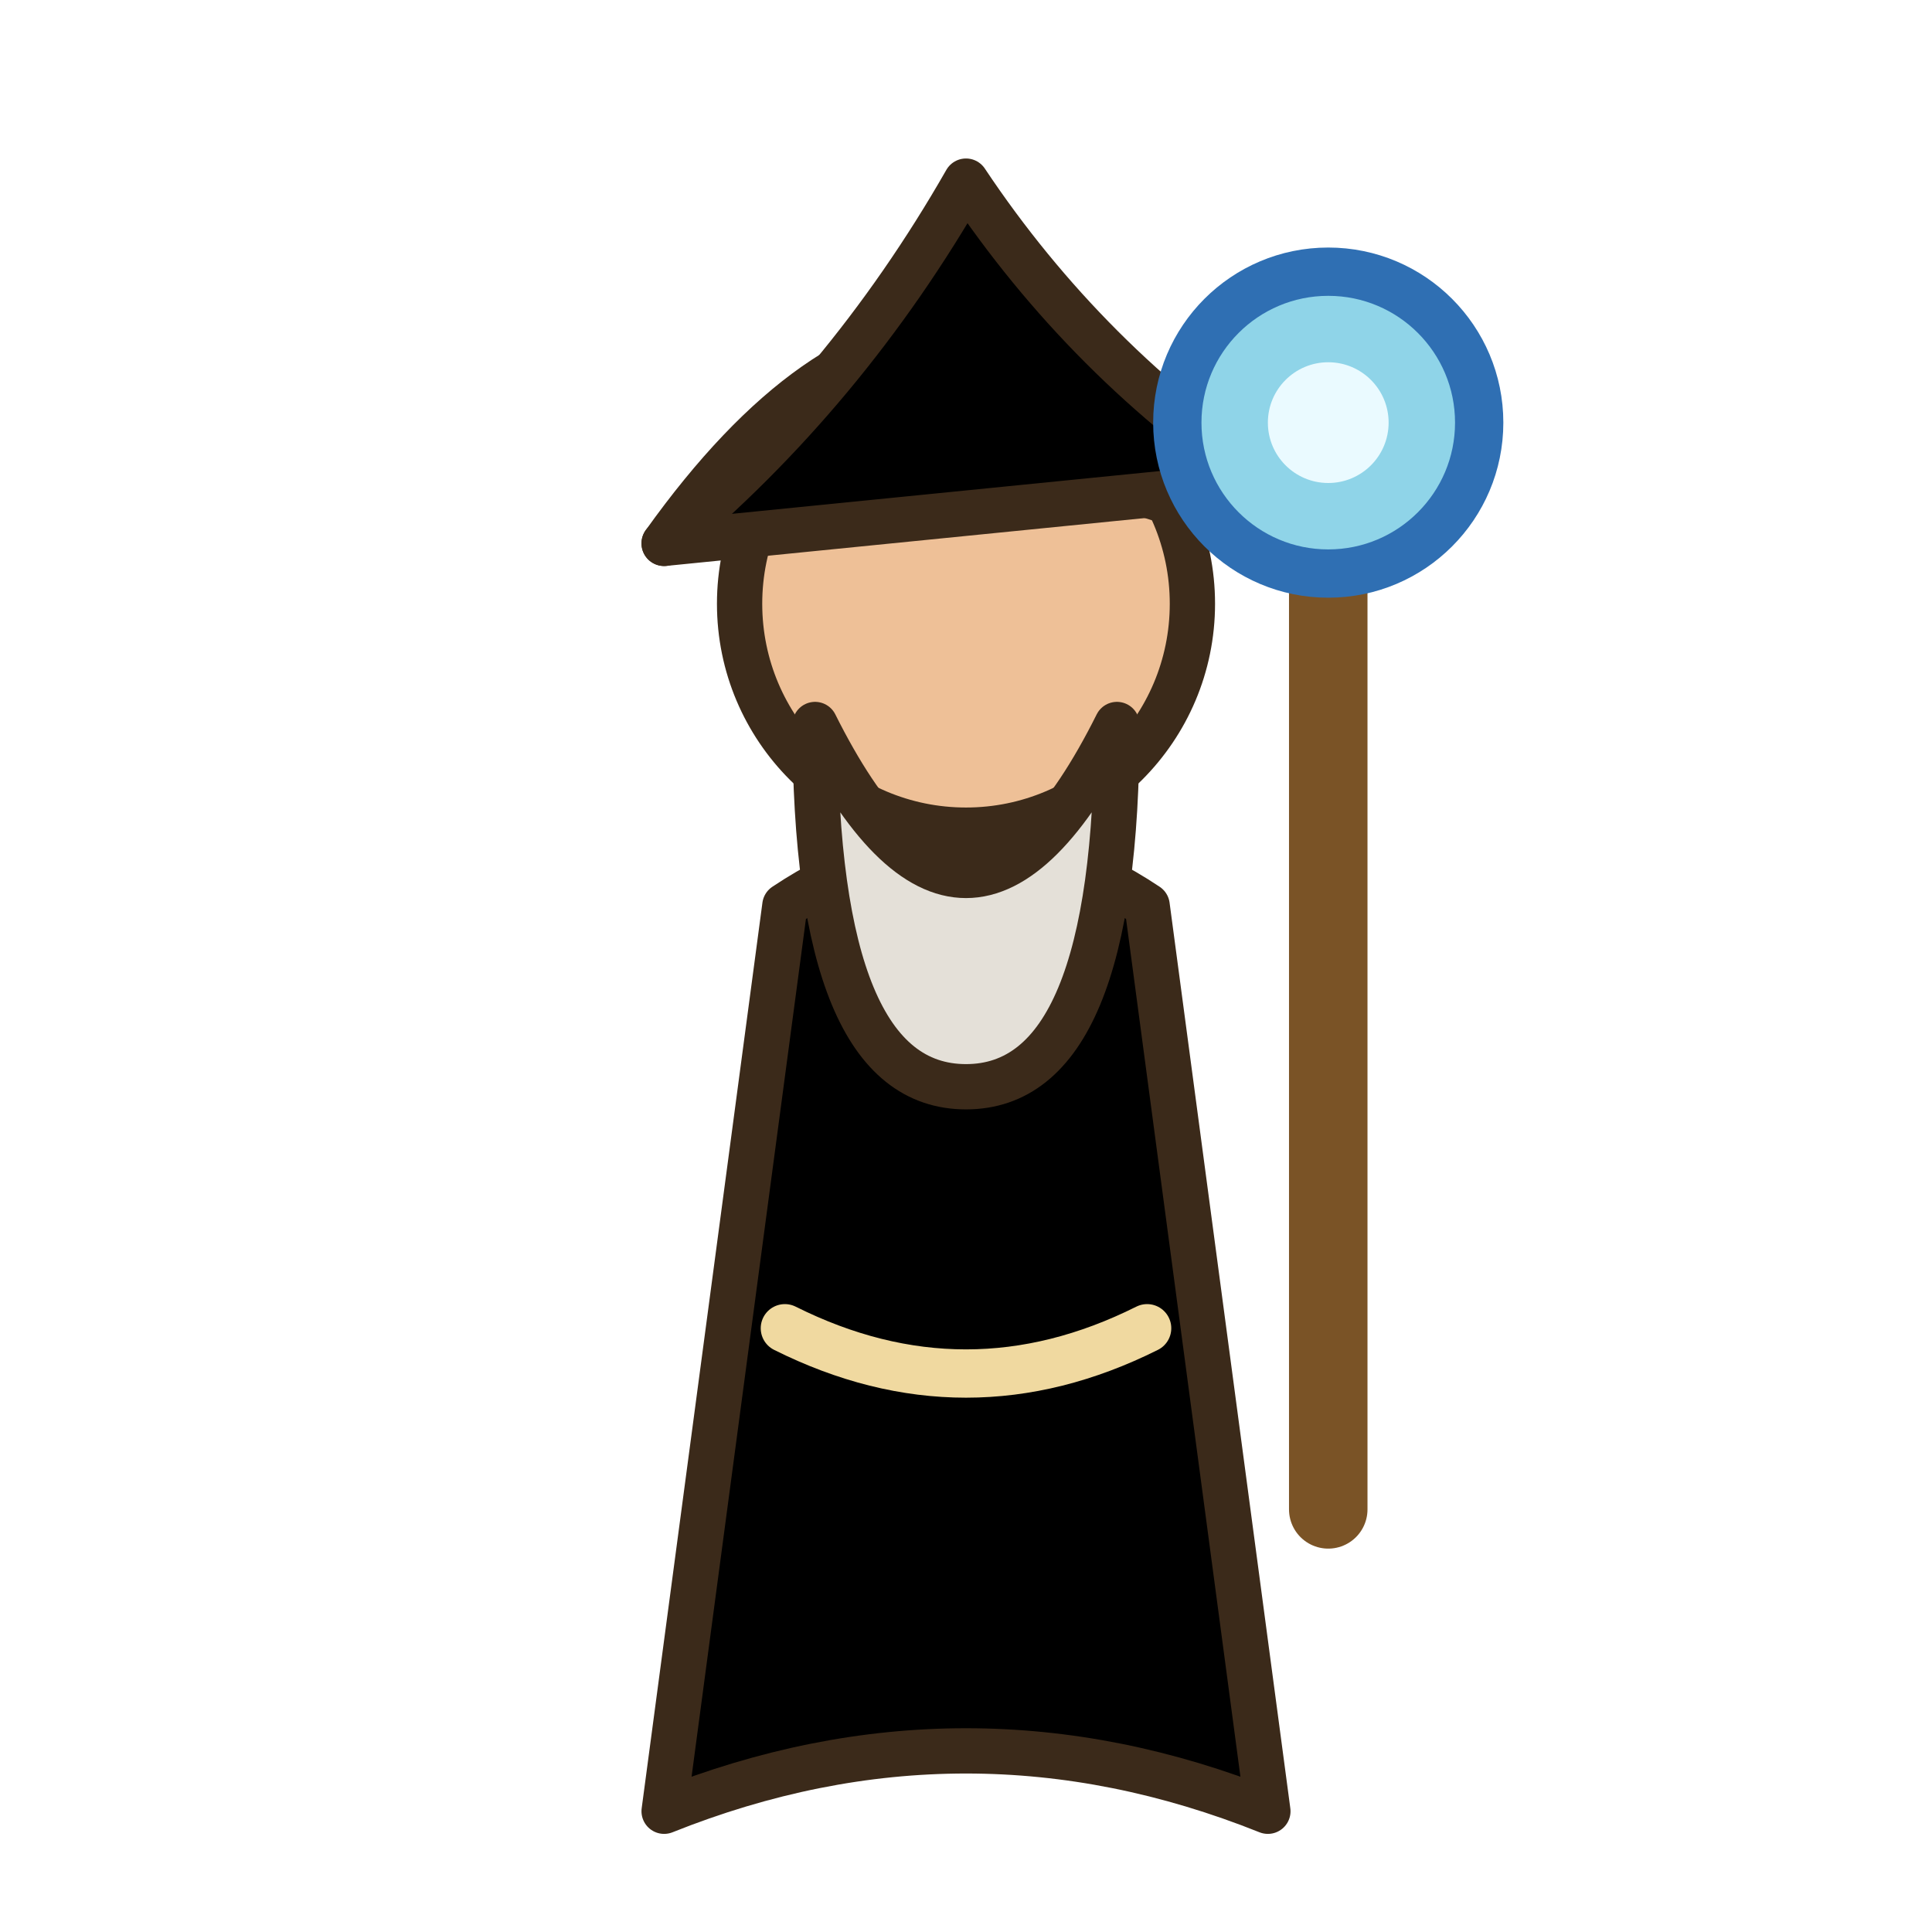
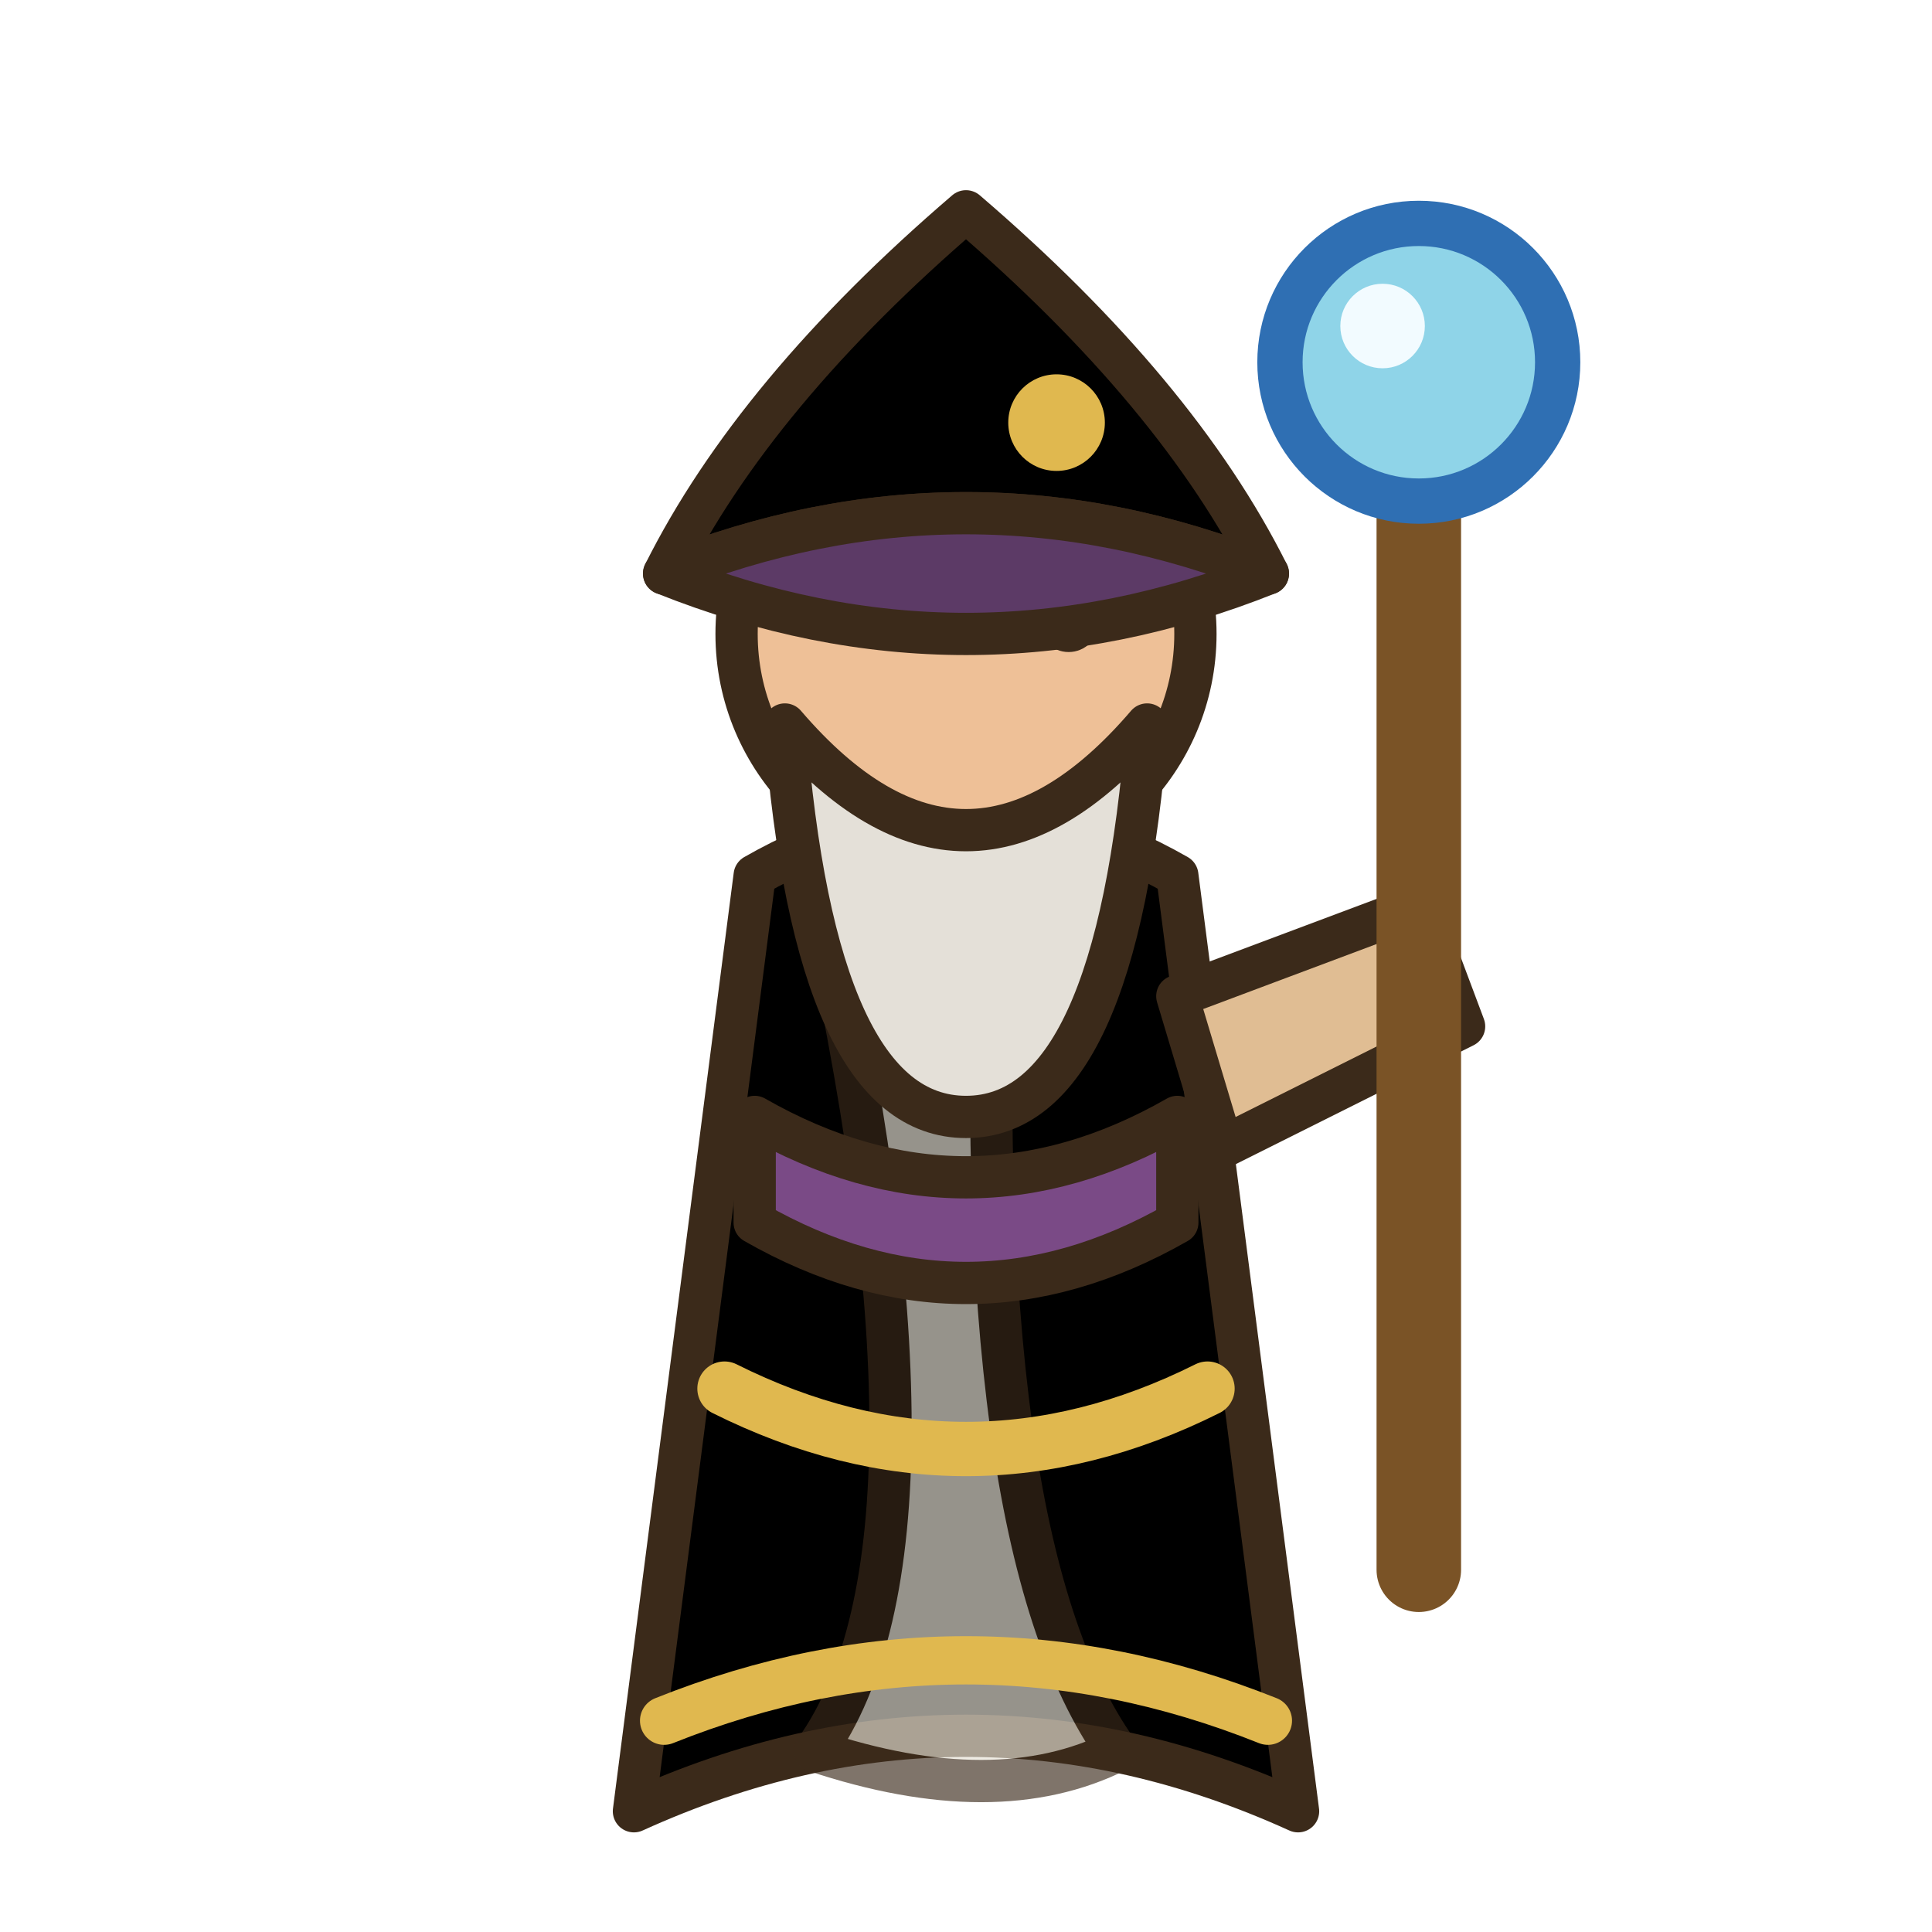
<svg xmlns="http://www.w3.org/2000/svg" viewBox="0 0 64 64" aria-hidden="true">
-   <g stroke="#3b2a1a" stroke-width="1.5" stroke-linejoin="round" stroke-linecap="round">
-     <path d="M22 60 q10 -4 20 0 l-4 -30 q-6 -4 -12 0 Z" fill="currentColor" />
-     <path d="M26 44 q6 3 12 0" fill="none" stroke="#f0d9a0" stroke-width="1.6" />
-     <circle cx="32" cy="20" r="7.5" fill="#eec097" />
-     <path d="M22 18 q10 -14 20 0 q-10 -5 -20 0 Z" fill="#7a4a86" />
-     <path d="M32 6 q4 6 10 10 l-20 2 q6 -5 10 -12 Z" fill="currentColor" />
-     <path d="M27 24 q5 10 10 0 q0 12 -5 12 q-5 0 -5 -12 Z" fill="#e4e0d8" />
-     <path d="M44 16 L44 50" fill="none" stroke="#7a5326" stroke-width="2.6" />
-     <circle cx="44" cy="14" r="5" fill="#8fd4e8" stroke="#2f6fb3" stroke-width="1.6" />
-     <circle cx="44" cy="14" r="2" fill="#eafaff" stroke="none" />
+   <g stroke="#3b2a1a" stroke-width="1.4" stroke-linejoin="round" stroke-linecap="round">
+     <path d="M21 60 q11 -5 22 0 l-4 -31 q-7 -4 -14 0 Z" fill="currentColor" />
+     <path d="M27 29 q5 22 0 29 q6 2 10 0 q-5 -7 -4 -29 Z" fill="#e7e2d6" opacity="0.65" />
+     <path d="M24 46 q8 4 16 0" fill="none" stroke="#e0b84f" stroke-width="1.8" />
+     <path d="M22 57 q10 -4 20 0" fill="none" stroke="#e0b84f" stroke-width="1.6" />
+     <path d="M25 37 q7 4 14 0 l0 3.5 q-7 4 -14 0 Z" fill="#7a4a86" />
+     <path d="M39 33 l8 -3 1.5 4 -8 4 Z" fill="#e0bd93" />
+     <path d="M47 16 L47 52" fill="none" stroke="#7a5326" stroke-width="2.8" />
+     <path d="M47 16 q-4 -2 -4 -5 q4 1 4 5 Z" fill="#7a5326" />
+     <circle cx="47" cy="12" r="4.6" fill="#8fd4e8" stroke="#2f6fb3" stroke-width="1.5" />
+     <circle cx="45.8" cy="10.8" r="1.4" fill="#f2fbff" stroke="none" />
+     <circle cx="32" cy="21" r="7.6" fill="#eec097" />
+     <circle cx="35.4" cy="20.6" r="1" fill="#3b2a1a" stroke="none" />
+     <path d="M26 24 q6 7 12 0 q-1 13 -6 13 q-5 0 -6 -13 Z" fill="#e4e0d8" />
+     <path d="M32 7 q7 6 10 12 q-10 -4 -20 0 q3 -6 10 -12 Z" fill="currentColor" />
+     <path d="M22 19 q10 -4 20 0 q-10 4 -20 0 Z" fill="#5c3a66" />
+     <circle cx="35" cy="14" r="1.6" fill="#e0b84f" stroke="none" />
  </g>
</svg>
